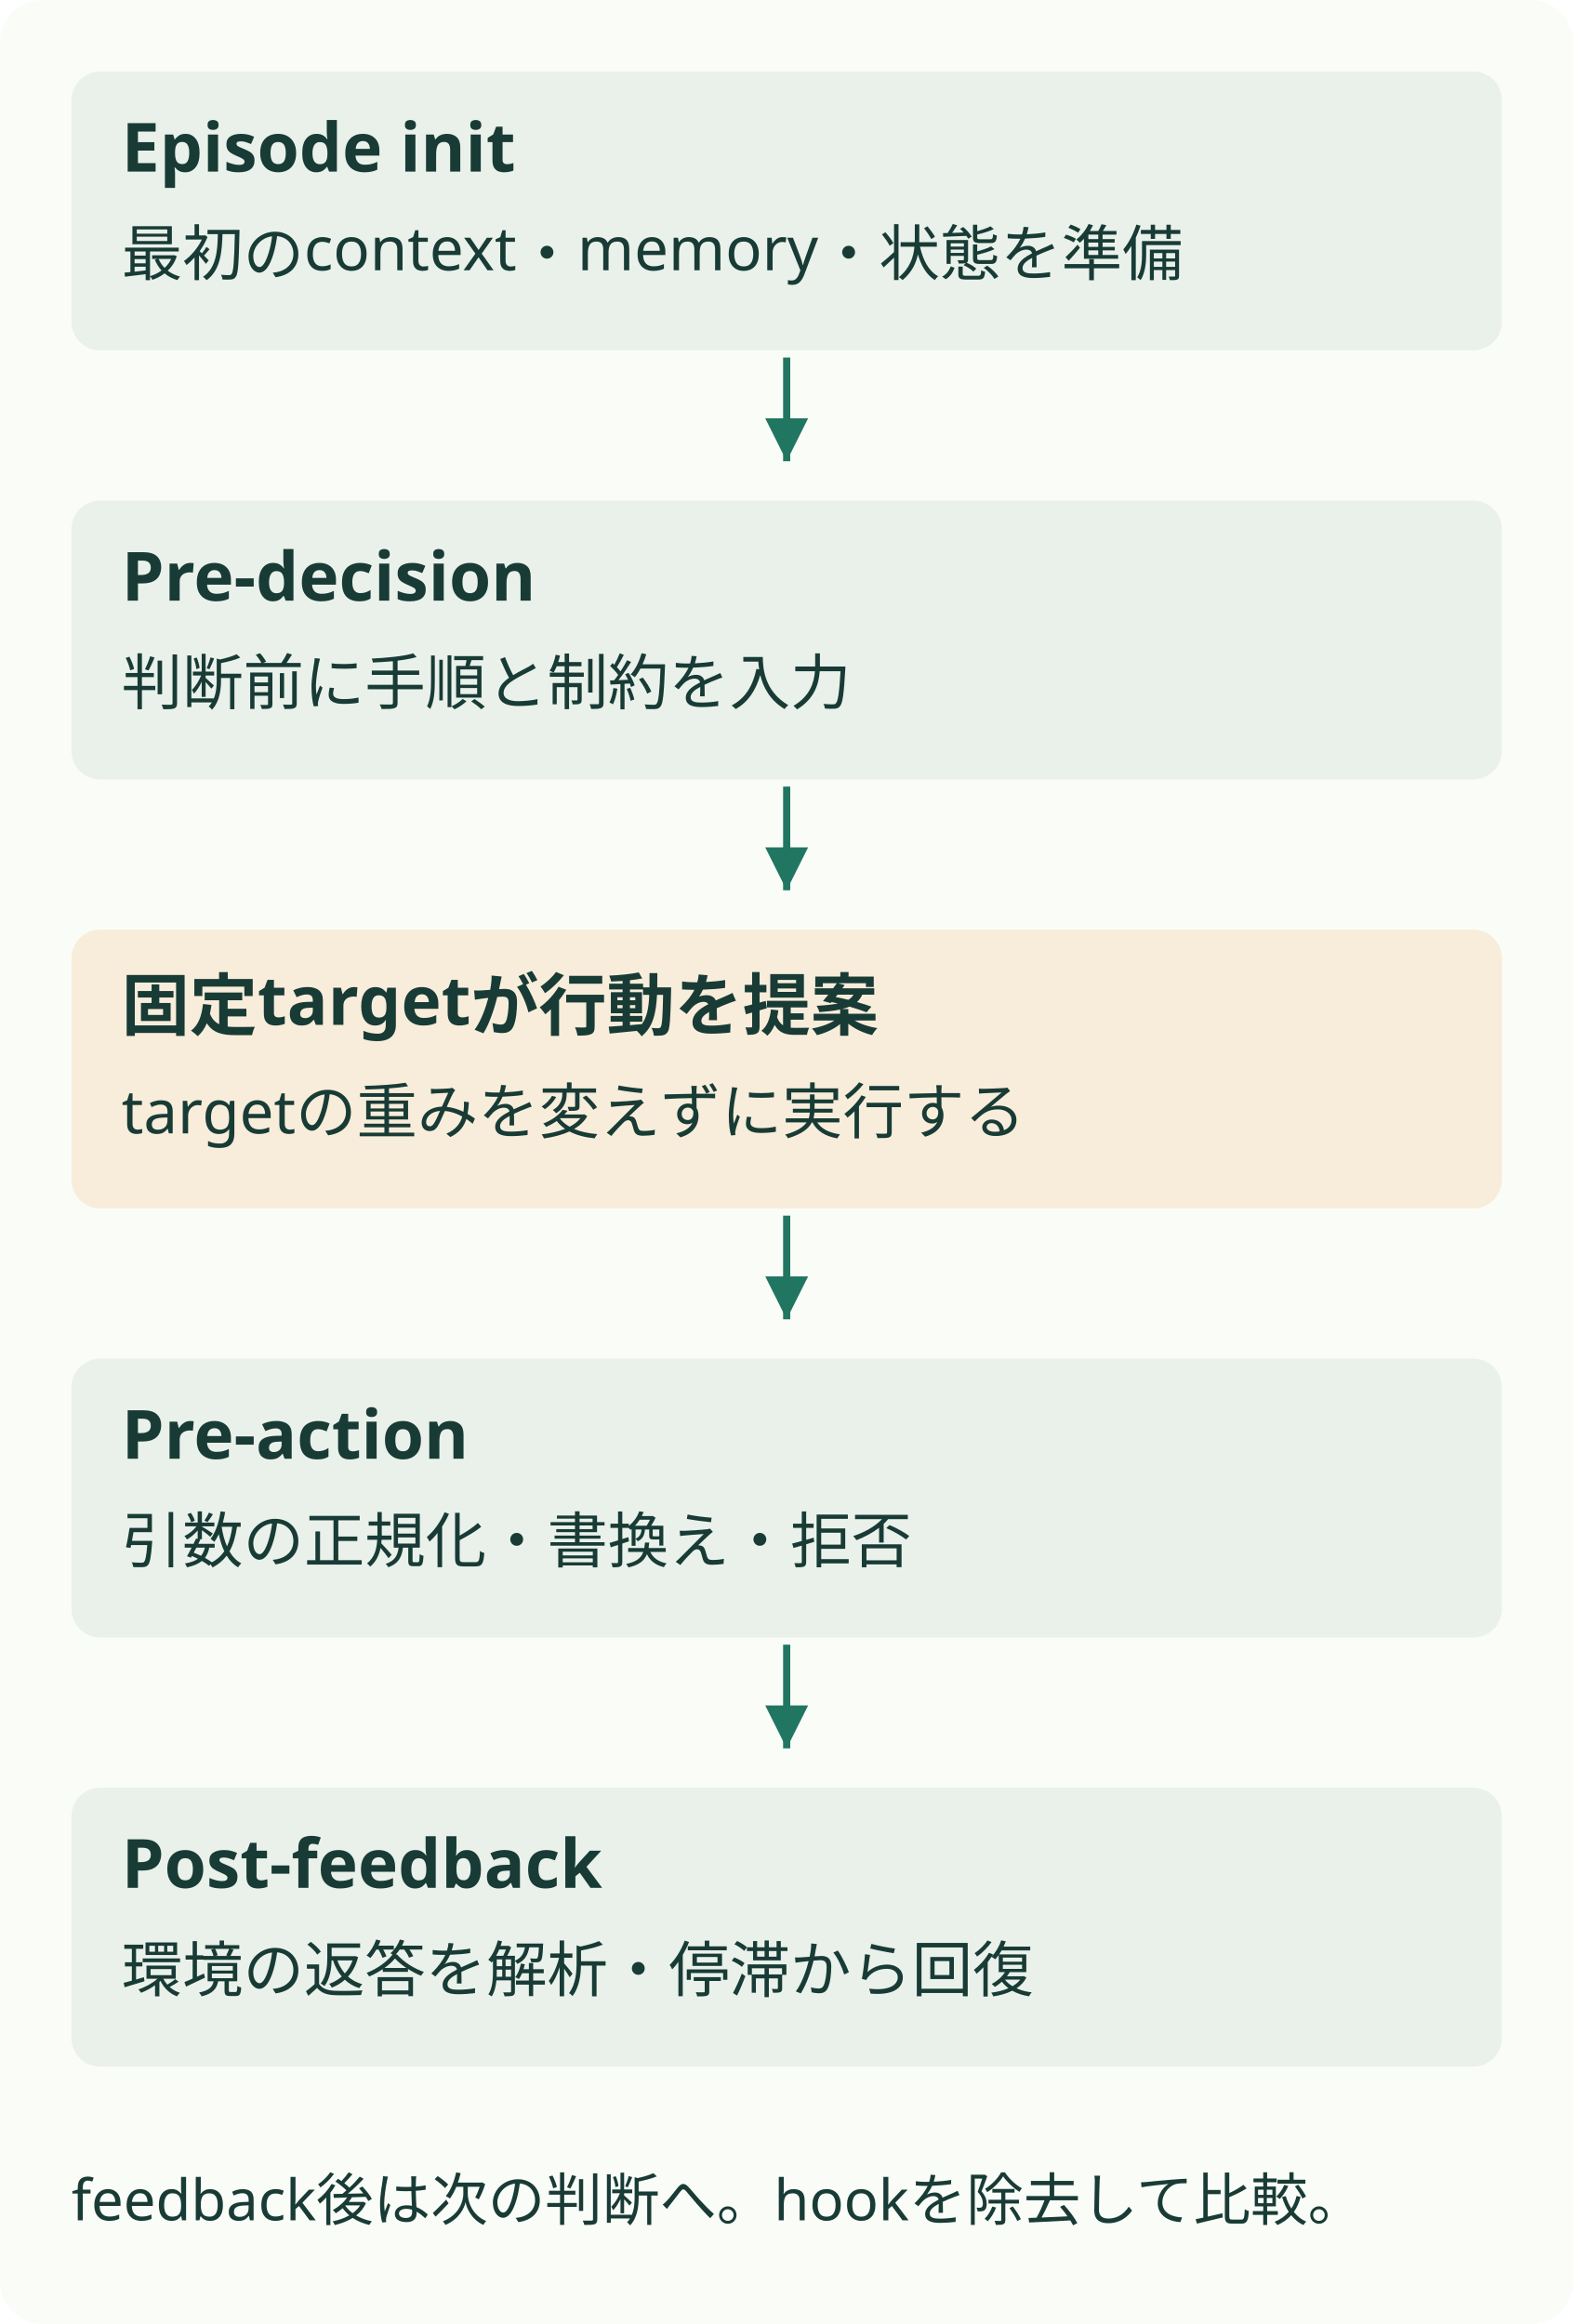
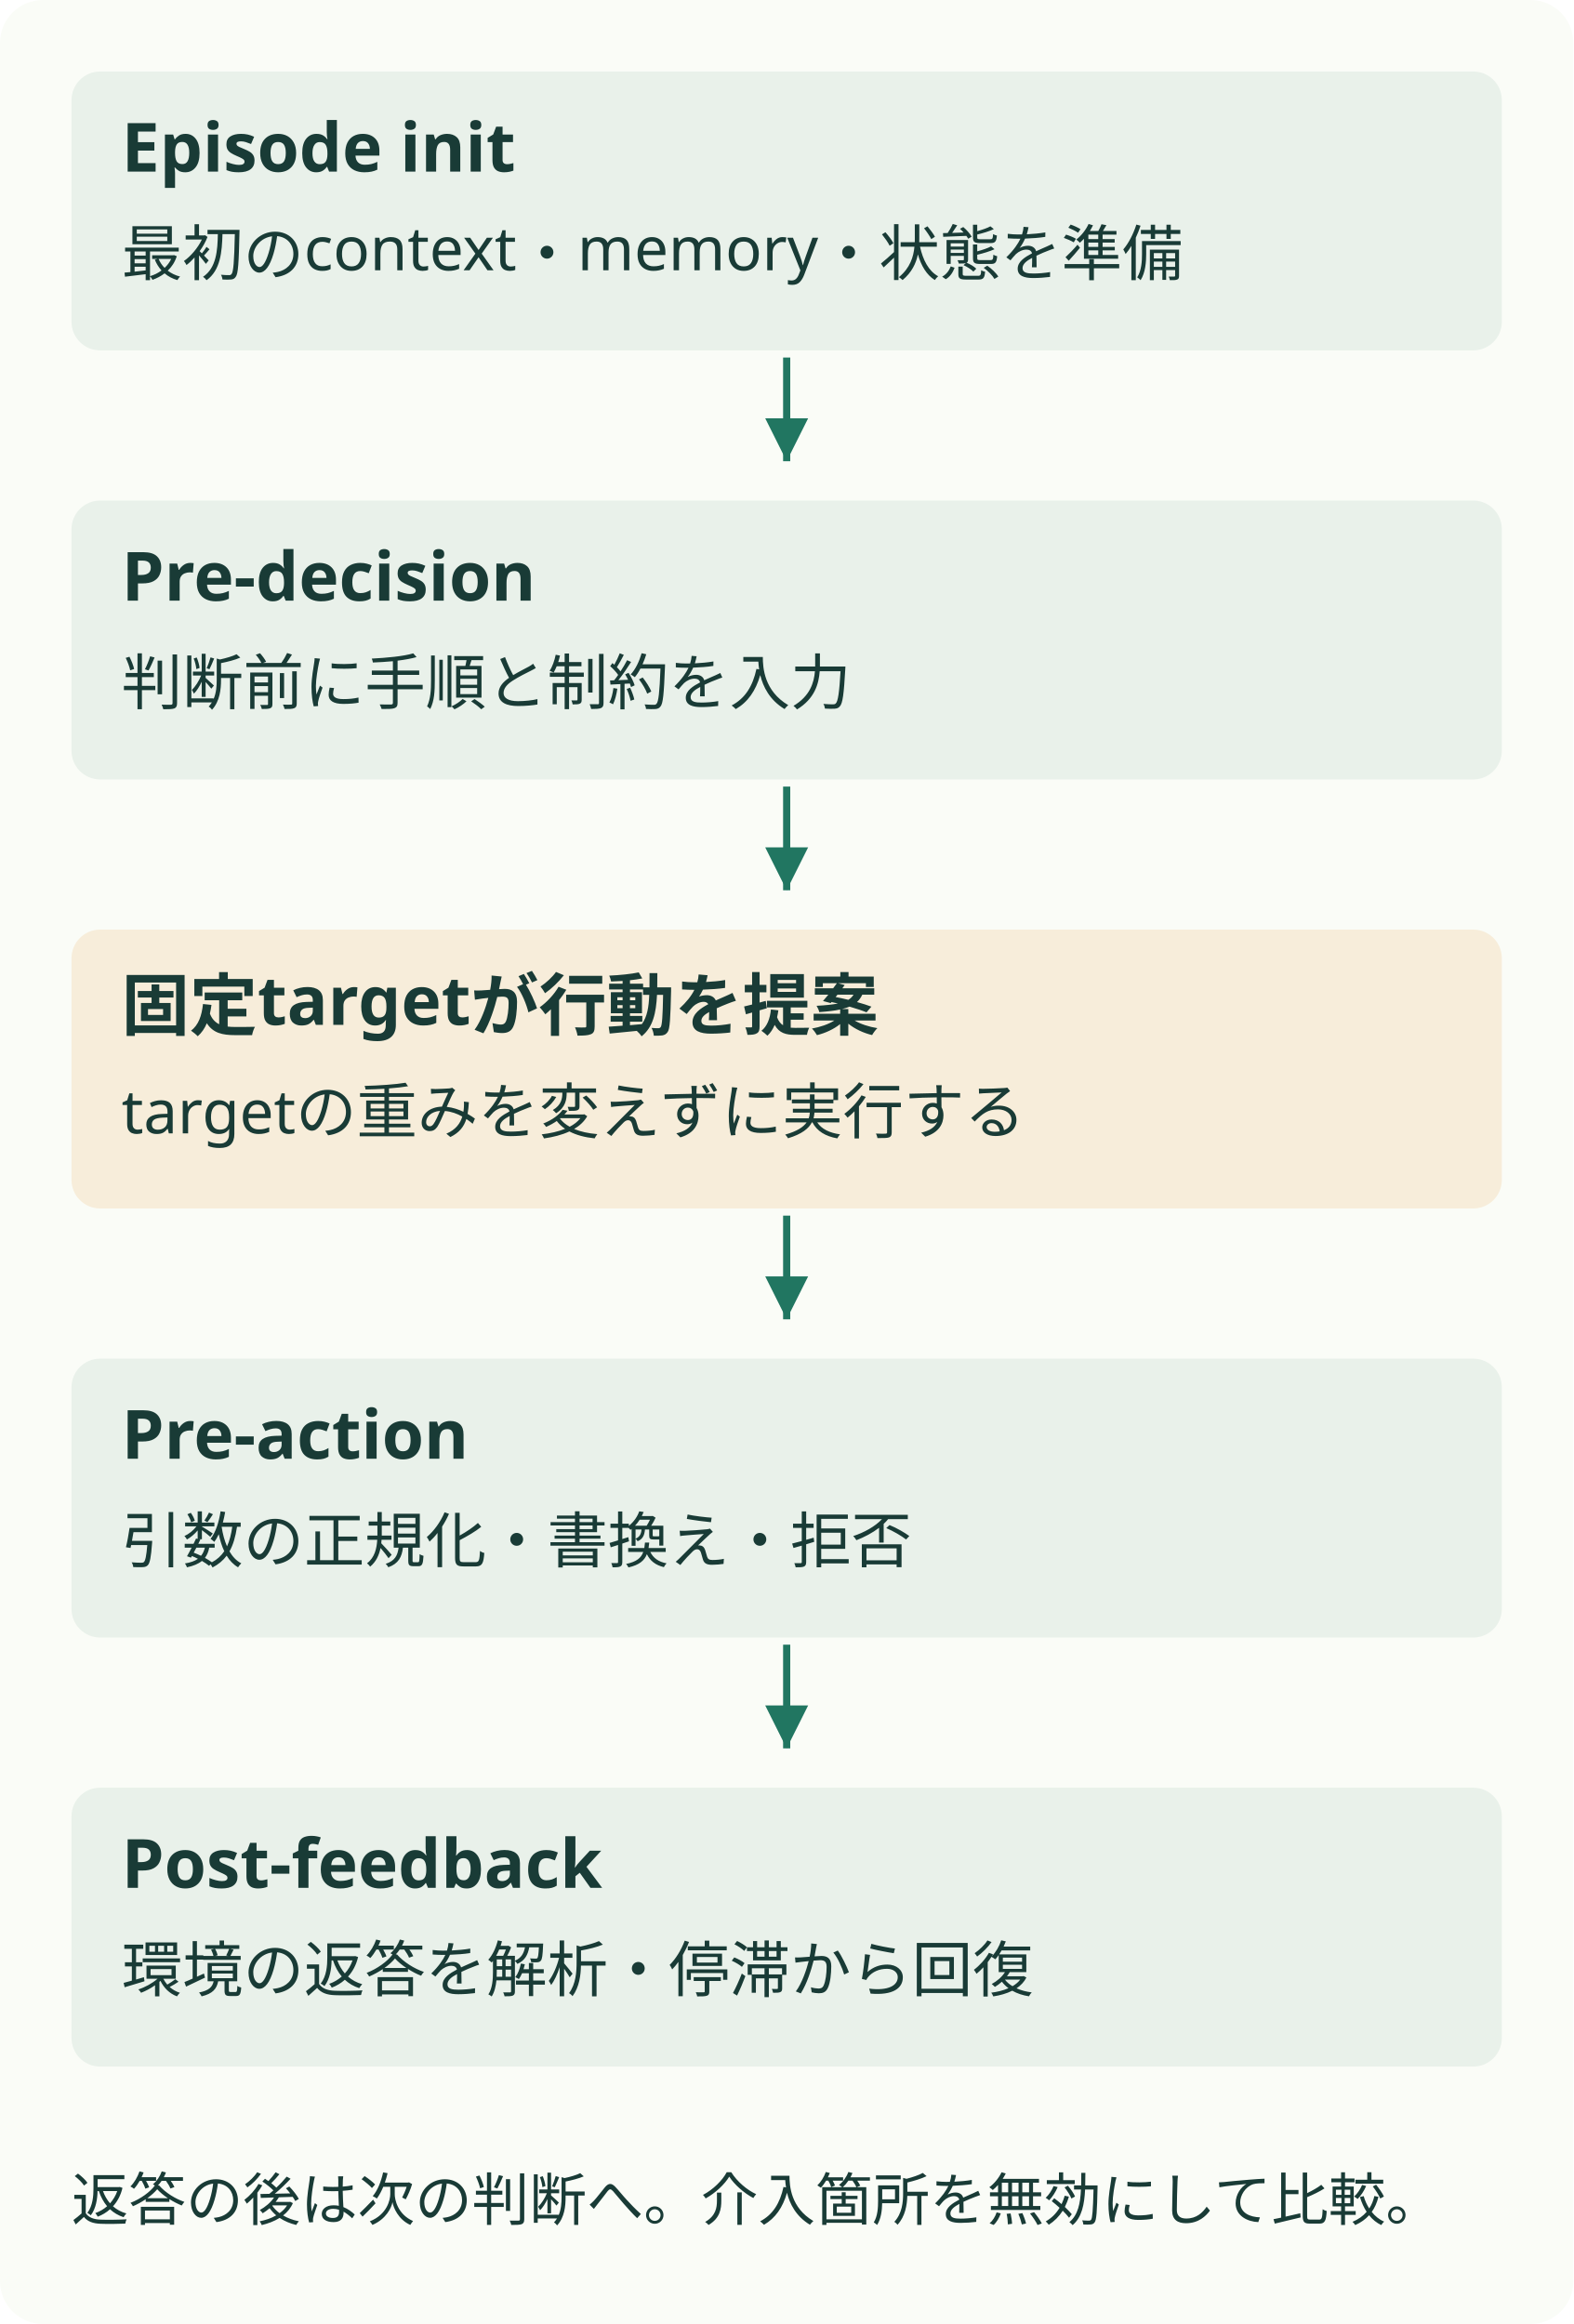
<svg xmlns="http://www.w3.org/2000/svg" viewBox="0 0 440 650" role="img" aria-labelledby="title desc">
  <defs>
    <marker id="arrow" markerWidth="8" markerHeight="8" refX="6" refY="3" orient="auto">
      <path d="M0,0 L6,3 L0,6" fill="#217661" />
    </marker>
  </defs>
  <rect width="440" height="650" rx="12" fill="#fafcf7" />
  <rect x="20" y="20" width="400" height="78" rx="8" fill="#e9f1ea" stroke="none" />
  <text x="34" y="48" font-family="sans-serif" font-size="19" font-weight="bold" fill="#193b36">Episode init</text>
  <text x="34" y="77" font-family="sans-serif" font-size="17" font-weight="normal" fill="#193b36">最初のcontext・memory・状態を準備</text>
  <path d="M220,100 L220,129" fill="none" stroke="#217661" stroke-width="2" marker-end="url(#arrow)" />
  <rect x="20" y="140" width="400" height="78" rx="8" fill="#e9f1ea" stroke="none" />
  <text x="34" y="168" font-family="sans-serif" font-size="19" font-weight="bold" fill="#193b36">Pre-decision</text>
  <text x="34" y="197" font-family="sans-serif" font-size="17" font-weight="normal" fill="#193b36">判断前に手順と制約を入力</text>
  <path d="M220,220 L220,249" fill="none" stroke="#217661" stroke-width="2" marker-end="url(#arrow)" />
  <rect x="20" y="260" width="400" height="78" rx="8" fill="#f7edda" stroke="none" />
  <text x="34" y="288" font-family="sans-serif" font-size="19" font-weight="bold" fill="#193b36">固定targetが行動を提案</text>
  <text x="34" y="317" font-family="sans-serif" font-size="17" font-weight="normal" fill="#193b36">targetの重みを変えずに実行する</text>
  <path d="M220,340 L220,369" fill="none" stroke="#217661" stroke-width="2" marker-end="url(#arrow)" />
  <rect x="20" y="380" width="400" height="78" rx="8" fill="#e9f1ea" stroke="none" />
  <text x="34" y="408" font-family="sans-serif" font-size="19" font-weight="bold" fill="#193b36">Pre-action</text>
  <text x="34" y="437" font-family="sans-serif" font-size="17" font-weight="normal" fill="#193b36">引数の正規化・書換え・拒否</text>
  <path d="M220,460 L220,489" fill="none" stroke="#217661" stroke-width="2" marker-end="url(#arrow)" />
  <rect x="20" y="500" width="400" height="78" rx="8" fill="#e9f1ea" stroke="none" />
  <text x="34" y="528" font-family="sans-serif" font-size="19" font-weight="bold" fill="#193b36">Post-feedback</text>
  <text x="34" y="557" font-family="sans-serif" font-size="17" font-weight="normal" fill="#193b36">環境の返答を解析・停滞から回復</text>
-   <text x="20" y="621" font-family="sans-serif" font-size="16" font-weight="normal" fill="#193b36">feedback後は次の判断へ。hookを除去して比較。</text>
+   <text x="20" y="621" font-family="sans-serif" font-size="16" font-weight="normal" fill="#193b36">返答の後は次の判断へ。介入箇所を無効にして比較。</text>
</svg>
